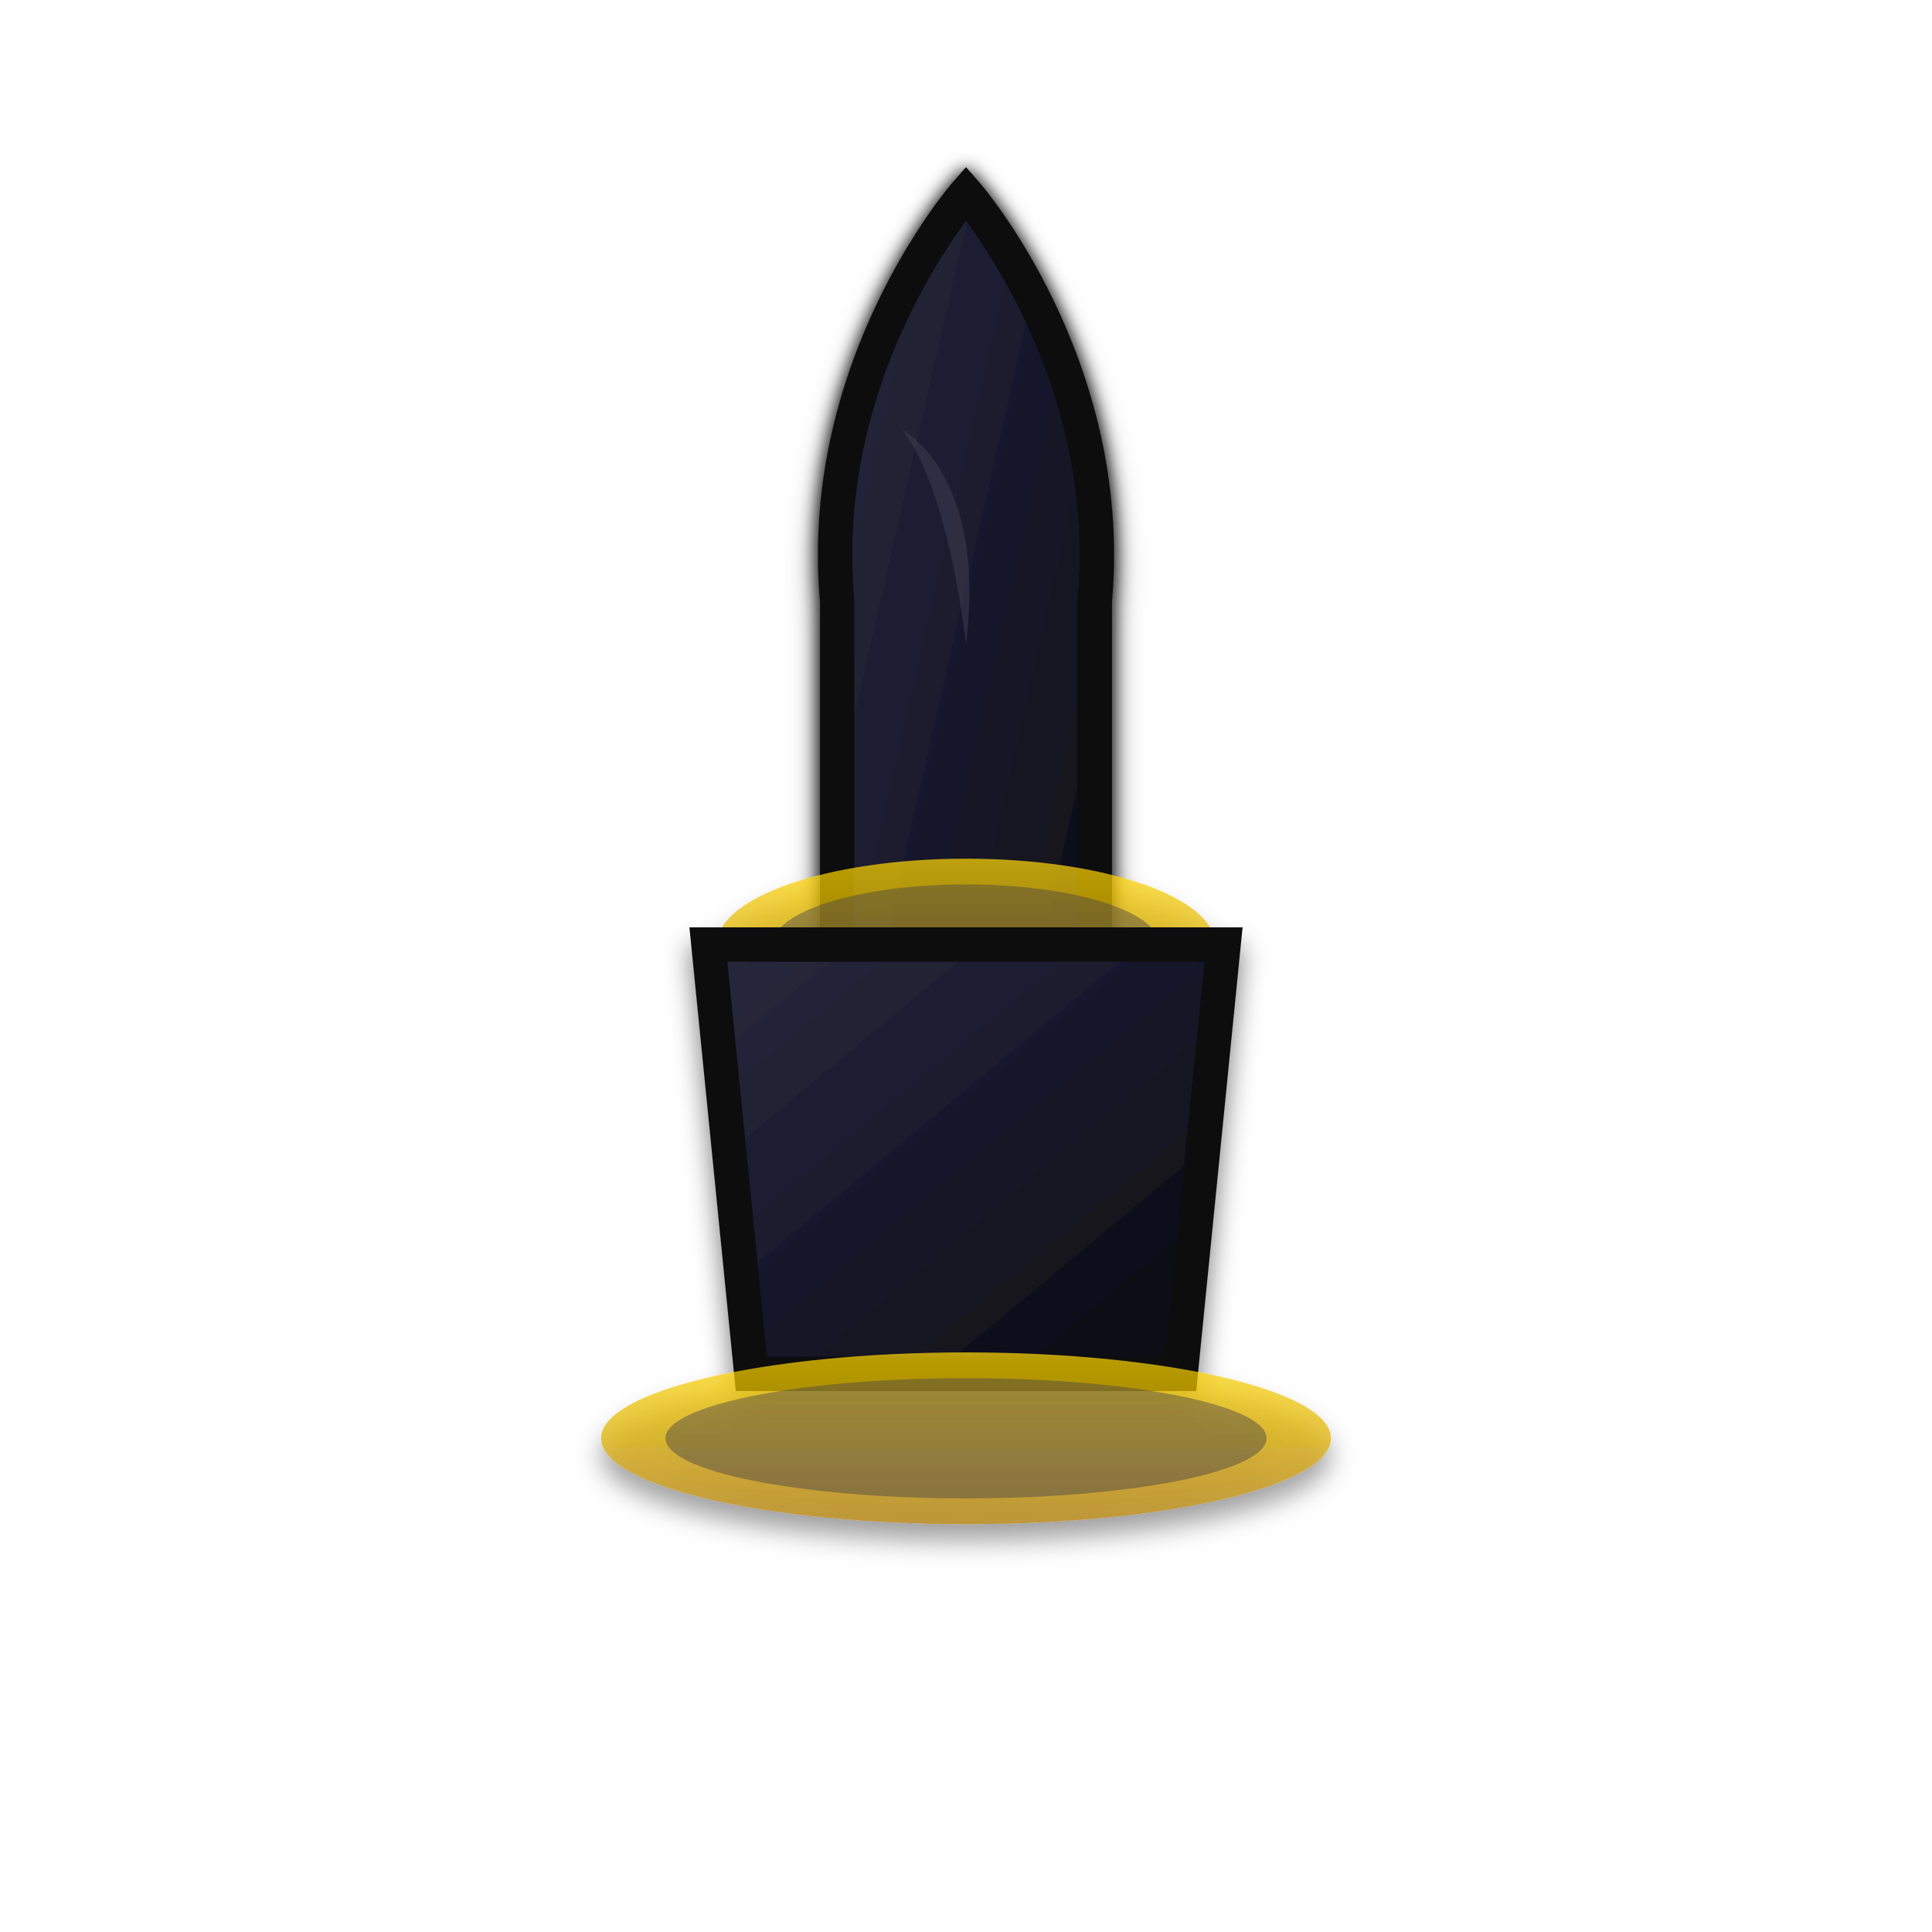
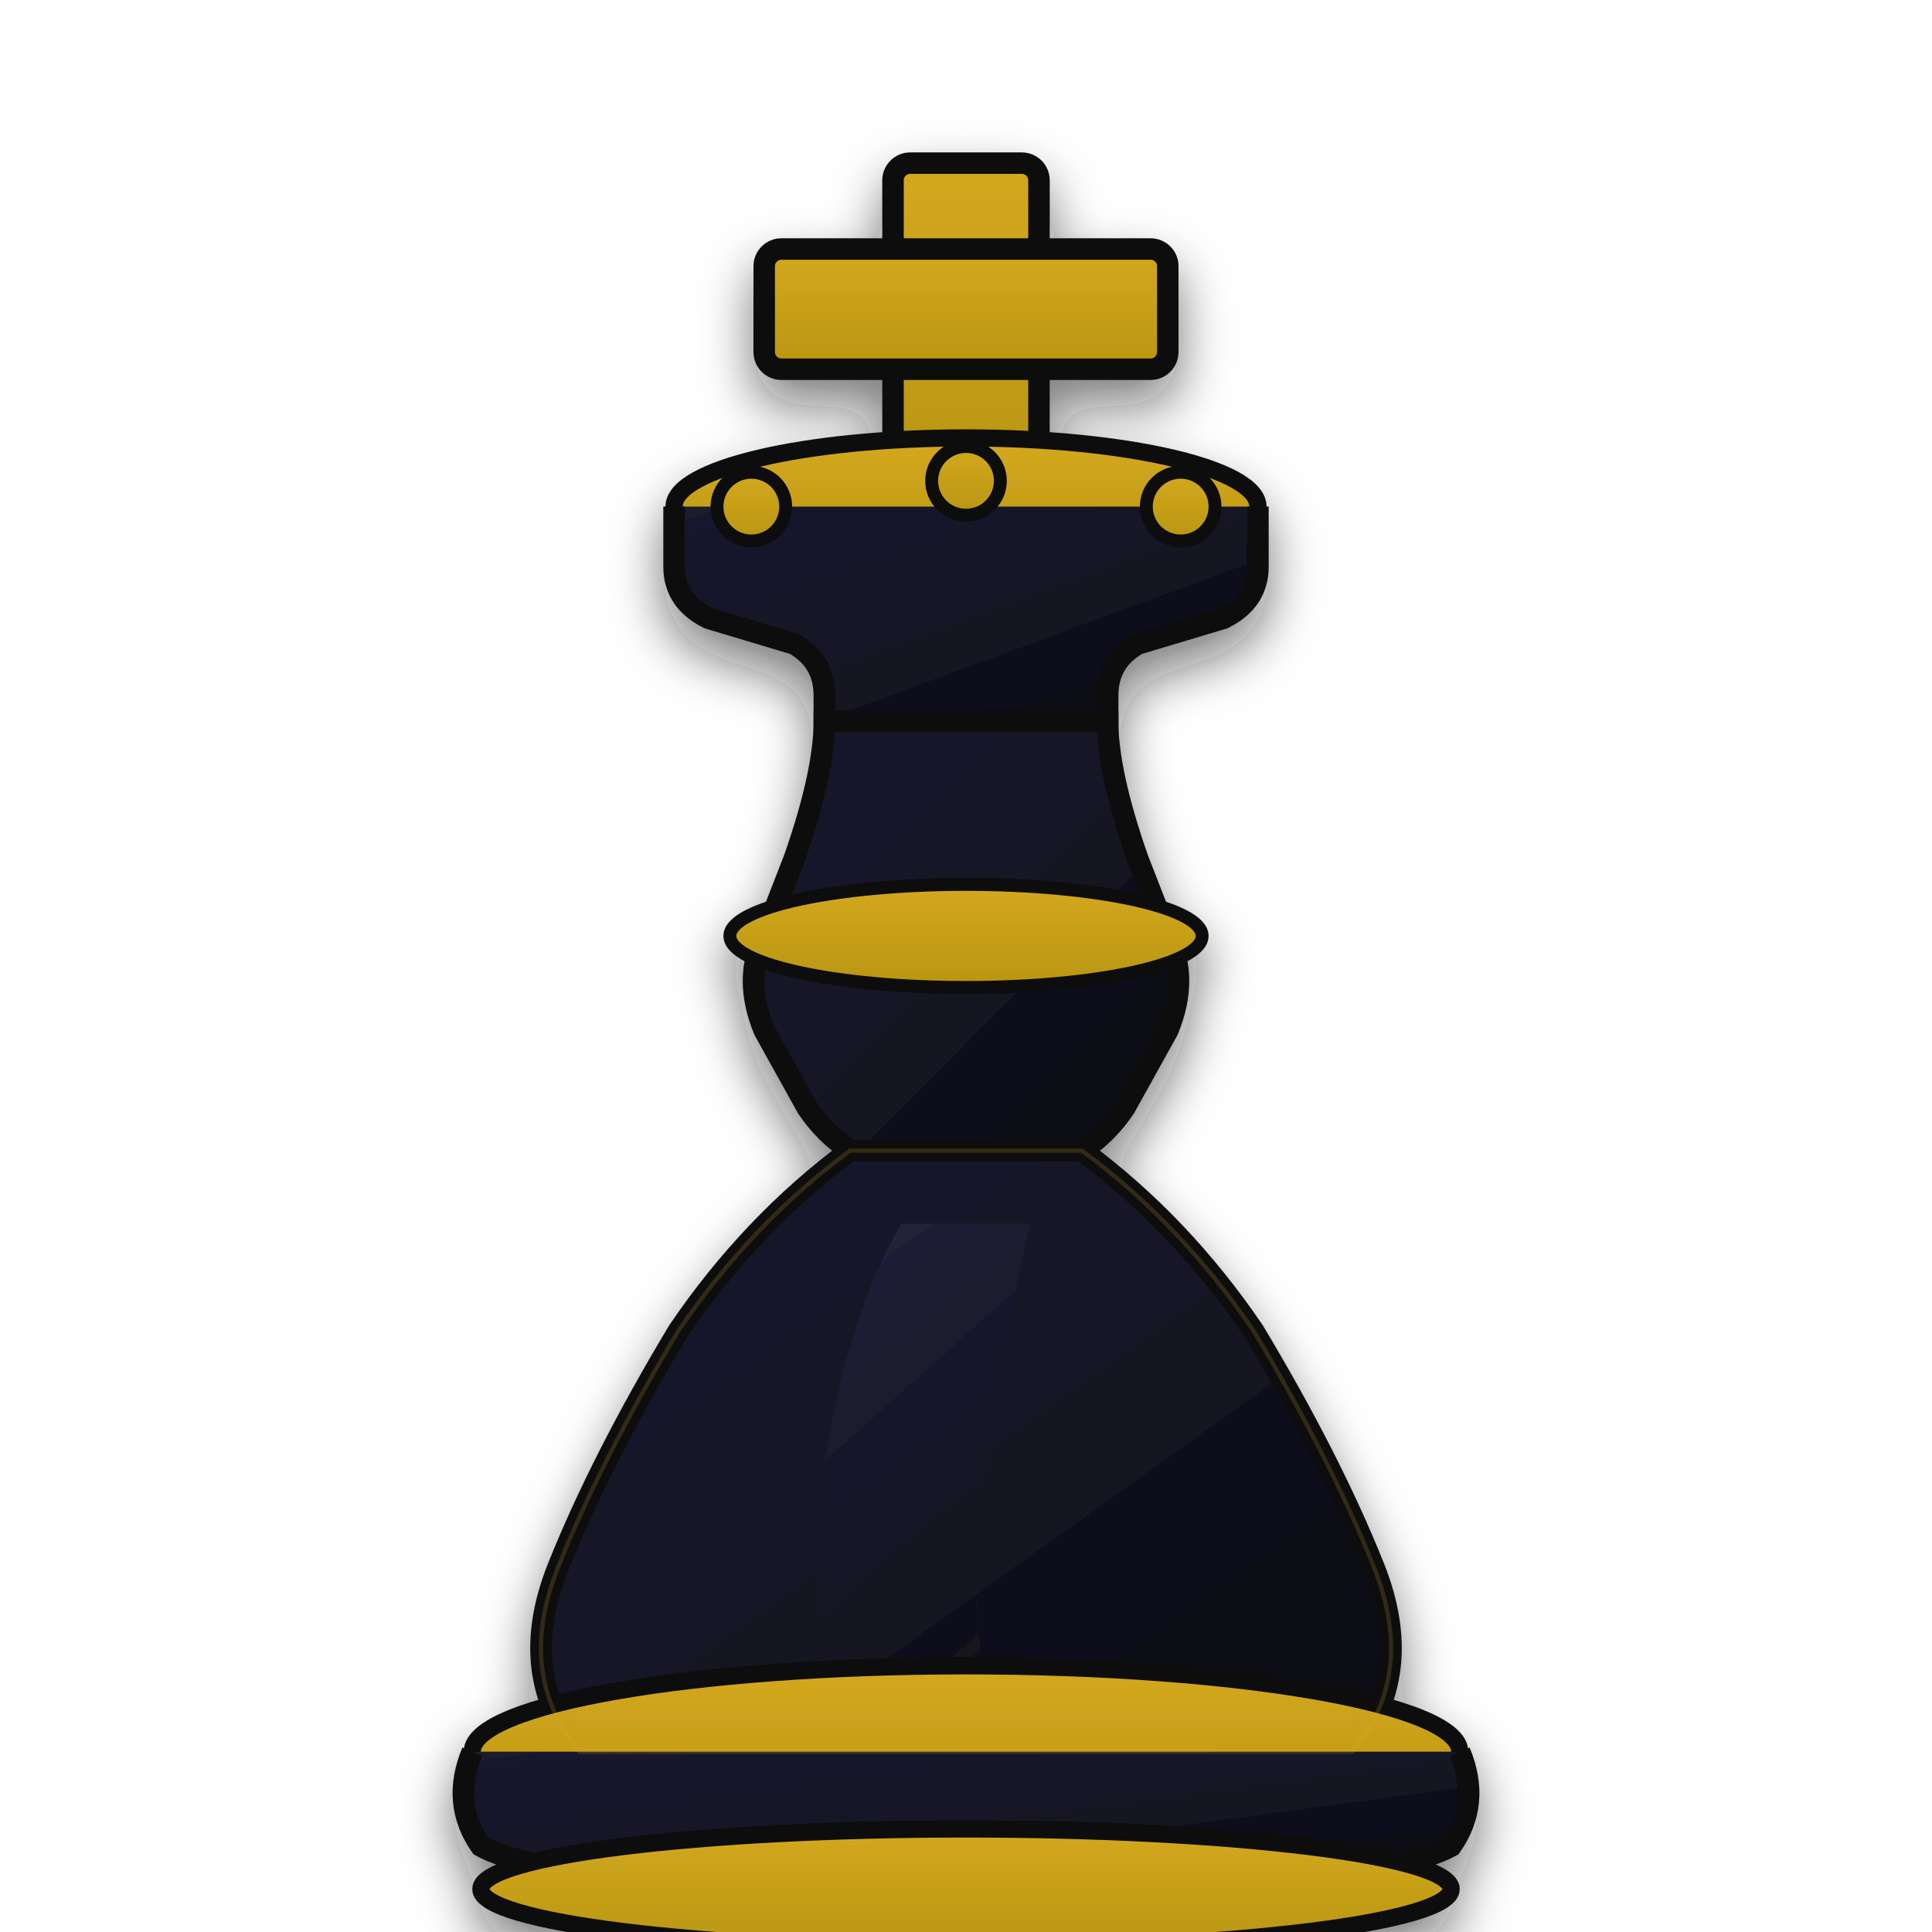
<svg xmlns="http://www.w3.org/2000/svg" viewBox="0 0 450 450">
  <defs>
    <linearGradient id="bkBody" x1="0%" y1="0%" x2="100%" y2="100%">
-       <stop offset="0%" style="stop-color:#2a2a3e;stop-opacity:1" />
-       <stop offset="40%" style="stop-color:#1a1a2e;stop-opacity:1" />
+       <stop offset="0%" style="stop-color:#1a1a2e;stop-opacity:1" />
+       <stop offset="50%" style="stop-color:#141425;stop-opacity:1" />
      <stop offset="100%" style="stop-color:#0a0a0f;stop-opacity:1" />
    </linearGradient>
-     <linearGradient id="bkCross" x1="0%" y1="0%" x2="0%" y2="100%">
-       <stop offset="0%" style="stop-color:#ffd700;stop-opacity:0.9" />
-       <stop offset="100%" style="stop-color:#b8860b;stop-opacity:0.9" />
+     <linearGradient id="bkGold" x1="0%" y1="0%" x2="0%" y2="100%">
+       <stop offset="0%" style="stop-color:#D4A820;stop-opacity:1" />
+       <stop offset="100%" style="stop-color:#B8960F;stop-opacity:1" />
+     </linearGradient>
+     <linearGradient id="bkHighlight" x1="30%" y1="0%" x2="70%" y2="100%">
+       <stop offset="0%" style="stop-color:#3a3a5e;stop-opacity:0.6" />
+       <stop offset="100%" style="stop-color:#0a0a0f;stop-opacity:0" />
    </linearGradient>
    <filter id="bkShadow" x="-30%" y="-30%" width="160%" height="160%">
-       <feDropShadow dx="0" dy="4" stdDeviation="3" flood-color="#000000" flood-opacity="0.5" />
+       <feDropShadow dx="0" dy="6" stdDeviation="6" flood-color="#0a0a0f" flood-opacity="0.55" />
    </filter>
-     <filter id="bkGlow" x="-50%" y="-50%" width="200%" height="200%">
-       <feGaussianBlur stdDeviation="2" result="blur" />
+     <filter id="bkGlow" x="-20%" y="-20%" width="140%" height="140%">
+       <feGaussianBlur in="SourceAlpha" stdDeviation="6" result="blur" />
+       <feFlood flood-color="#D4A820" flood-opacity="0.15" result="color" />
+       <feComposite in="color" in2="blur" operator="in" result="glow" />
      <feMerge>
-         <feMergeNode in="blur" />
+         <feMergeNode in="glow" />
        <feMergeNode in="SourceGraphic" />
      </feMerge>
    </filter>
  </defs>
  <g filter="url(#bkShadow)">
-     <path d="M225 45 C225 45 260 85 255 140 L255 270 C255 330 195 330 195 270 L195 140 C190 85 225 45 225 45 Z" fill="url(#bkBody)" stroke="#0a0a0f" stroke-width="8" filter="url(#bkGlow)" />
-     <path d="M210 100 C210 100 230 110 225 150 C220 110 210 100 210 100 Z" fill="#3a3a4e" opacity="0.6" />
-     <path d="M225 110 L225 190" stroke="url(#bkCross)" stroke-width="14" stroke-linecap="round" />
-     <path d="M195 110 L195 190" stroke="url(#bkCross)" stroke-width="10" stroke-linecap="round" opacity="0.8" />
-     <path d="M255 110 L255 190" stroke="url(#bkCross)" stroke-width="10" stroke-linecap="round" opacity="0.8" />
-     <ellipse cx="225" cy="220" rx="58" ry="20" fill="url(#bkCross)" opacity="0.8" />
-     <ellipse cx="225" cy="220" rx="45" ry="14" fill="#3a3a4e" opacity="0.4" />
-     <path d="M165 220 L175 320 L275 320 L285 220 Z" fill="url(#bkBody)" stroke="#0a0a0f" stroke-width="8" />
-     <ellipse cx="225" cy="335" rx="85" ry="20" fill="url(#bkCross)" opacity="0.8" />
-     <ellipse cx="225" cy="335" rx="70" ry="14" fill="#3a3a4e" opacity="0.4" />
+     <rect x="208" y="38" width="34" height="72" rx="4" fill="url(#bkGold)" stroke="#0a0a0f" stroke-width="5" />
+     <rect x="178" y="58" width="94" height="28" rx="4" fill="url(#bkGold)" stroke="#0a0a0f" stroke-width="5" />
+     <ellipse cx="225" cy="118" rx="68" ry="16" fill="url(#bkGold)" stroke="#0a0a0f" stroke-width="4" />
+     <path d="M157,118 L157,132 Q157,140 165,144 L185,150 Q192,154 192,162 L192,168 L258,168 L258,162 Q258,154 265,150 L285,144 Q293,140 293,132 L293,118" fill="url(#bkBody)" stroke="#0a0a0f" stroke-width="5" />
+     <circle cx="175" cy="118" r="8" fill="url(#bkGold)" stroke="#0a0a0f" stroke-width="3" />
+     <circle cx="225" cy="112" r="8" fill="url(#bkGold)" stroke="#0a0a0f" stroke-width="3" />
+     <circle cx="275" cy="118" r="8" fill="url(#bkGold)" stroke="#0a0a0f" stroke-width="3" />
+     <path d="M192,168 Q192,180 185,200 L178,218 Q173,228 178,240 L188,258 Q192,264 198,268 L252,268 Q258,264 262,258 L272,240 Q277,228 272,218 L265,200 Q258,180 258,168 Z" fill="url(#bkBody)" stroke="#0a0a0f" stroke-width="5" />
+     <ellipse cx="225" cy="218" rx="55" ry="12" fill="url(#bkGold)" stroke="#0a0a0f" stroke-width="3" />
+     <path d="M198,268 Q175,285 158,310 Q140,340 130,365 Q120,390 135,408 L315,408 Q330,390 320,365 Q310,340 292,310 Q275,285 252,268 Z" fill="url(#bkBody)" stroke="#0a0a0f" stroke-width="5" />
+     <path d="M210,285 Q198,305 192,340 Q188,370 195,395 L230,395 Q225,370 230,340 Q235,305 240,285 Z" fill="url(#bkHighlight)" opacity="0.5" />
+     <ellipse cx="225" cy="408" rx="115" ry="20" fill="url(#bkGold)" stroke="#0a0a0f" stroke-width="4" />
+     <path d="M110,408 Q105,420 112,430 Q130,440 225,440 Q320,440 338,430 Q345,420 340,408" fill="url(#bkBody)" stroke="#0a0a0f" stroke-width="5" />
+     <ellipse cx="225" cy="440" rx="113" ry="14" fill="url(#bkGold)" stroke="#0a0a0f" stroke-width="4" />
+     <path d="M198,268 Q175,285 158,310 Q140,340 130,365 Q120,390 135,408 L315,408 Q330,390 320,365 Q310,340 292,310 Q275,285 252,268 Z" fill="none" stroke="#D4A820" stroke-width="1" opacity="0.2" filter="url(#bkGlow)" />
  </g>
</svg>
